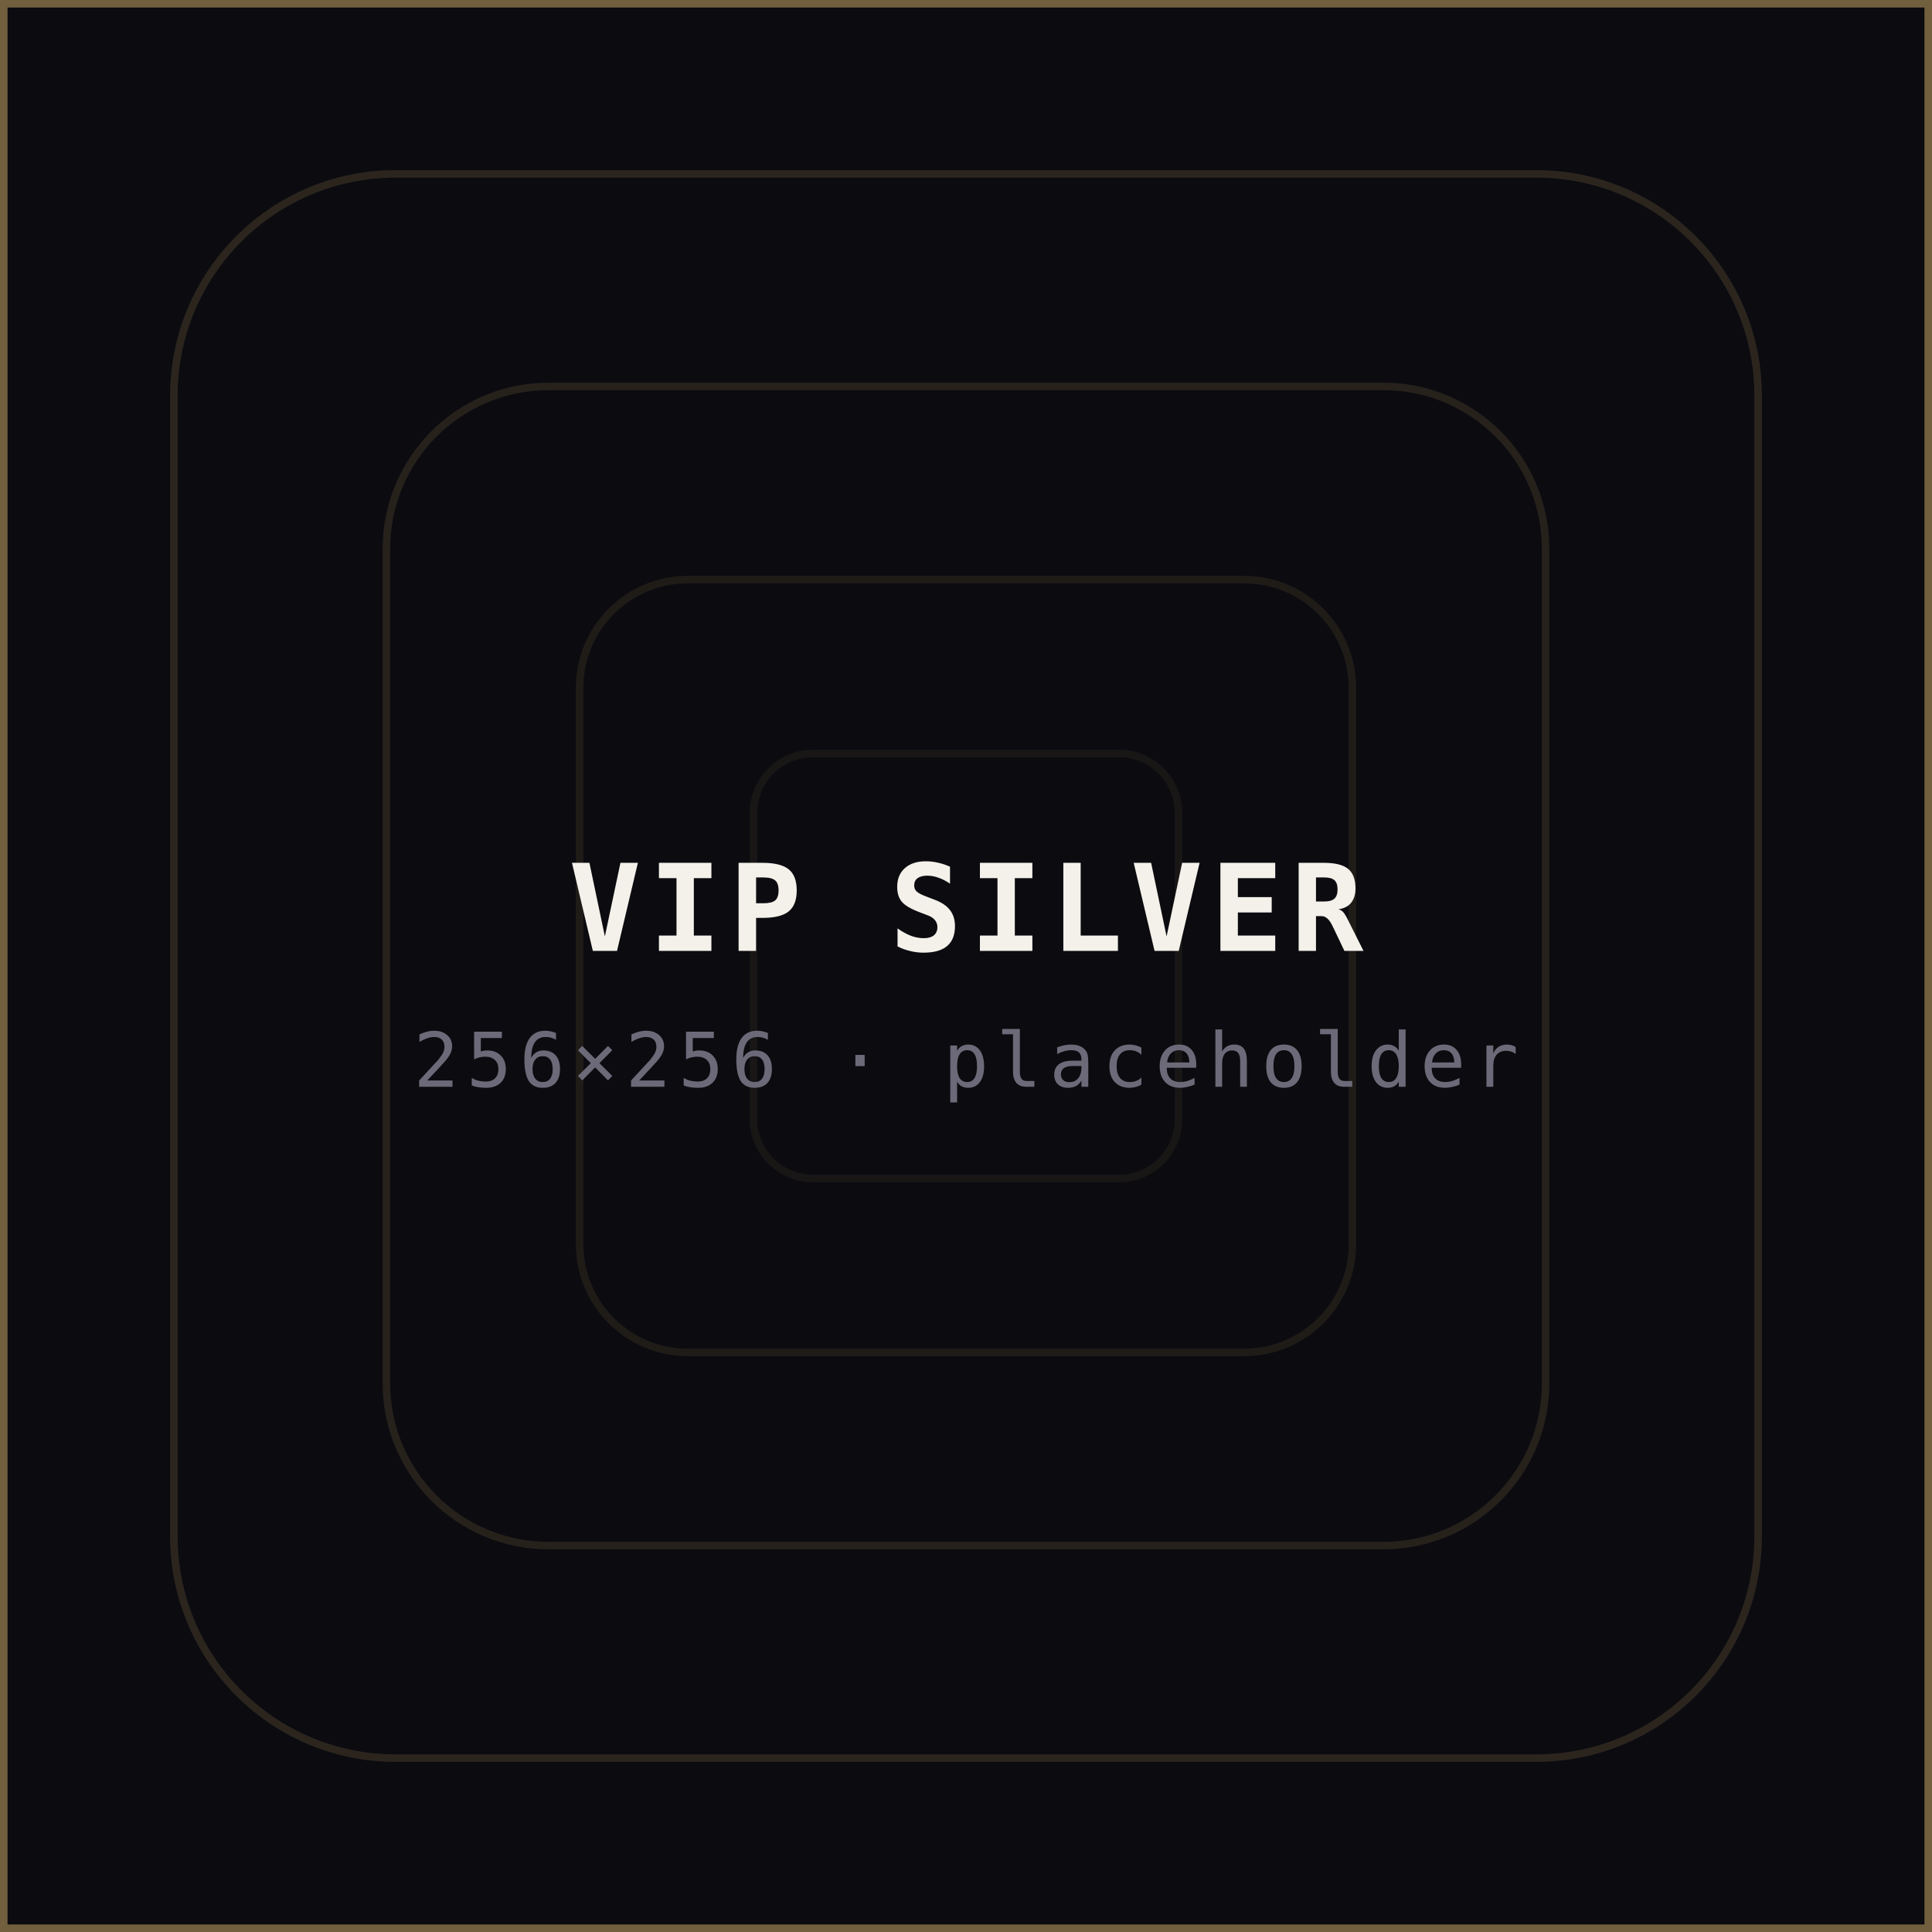
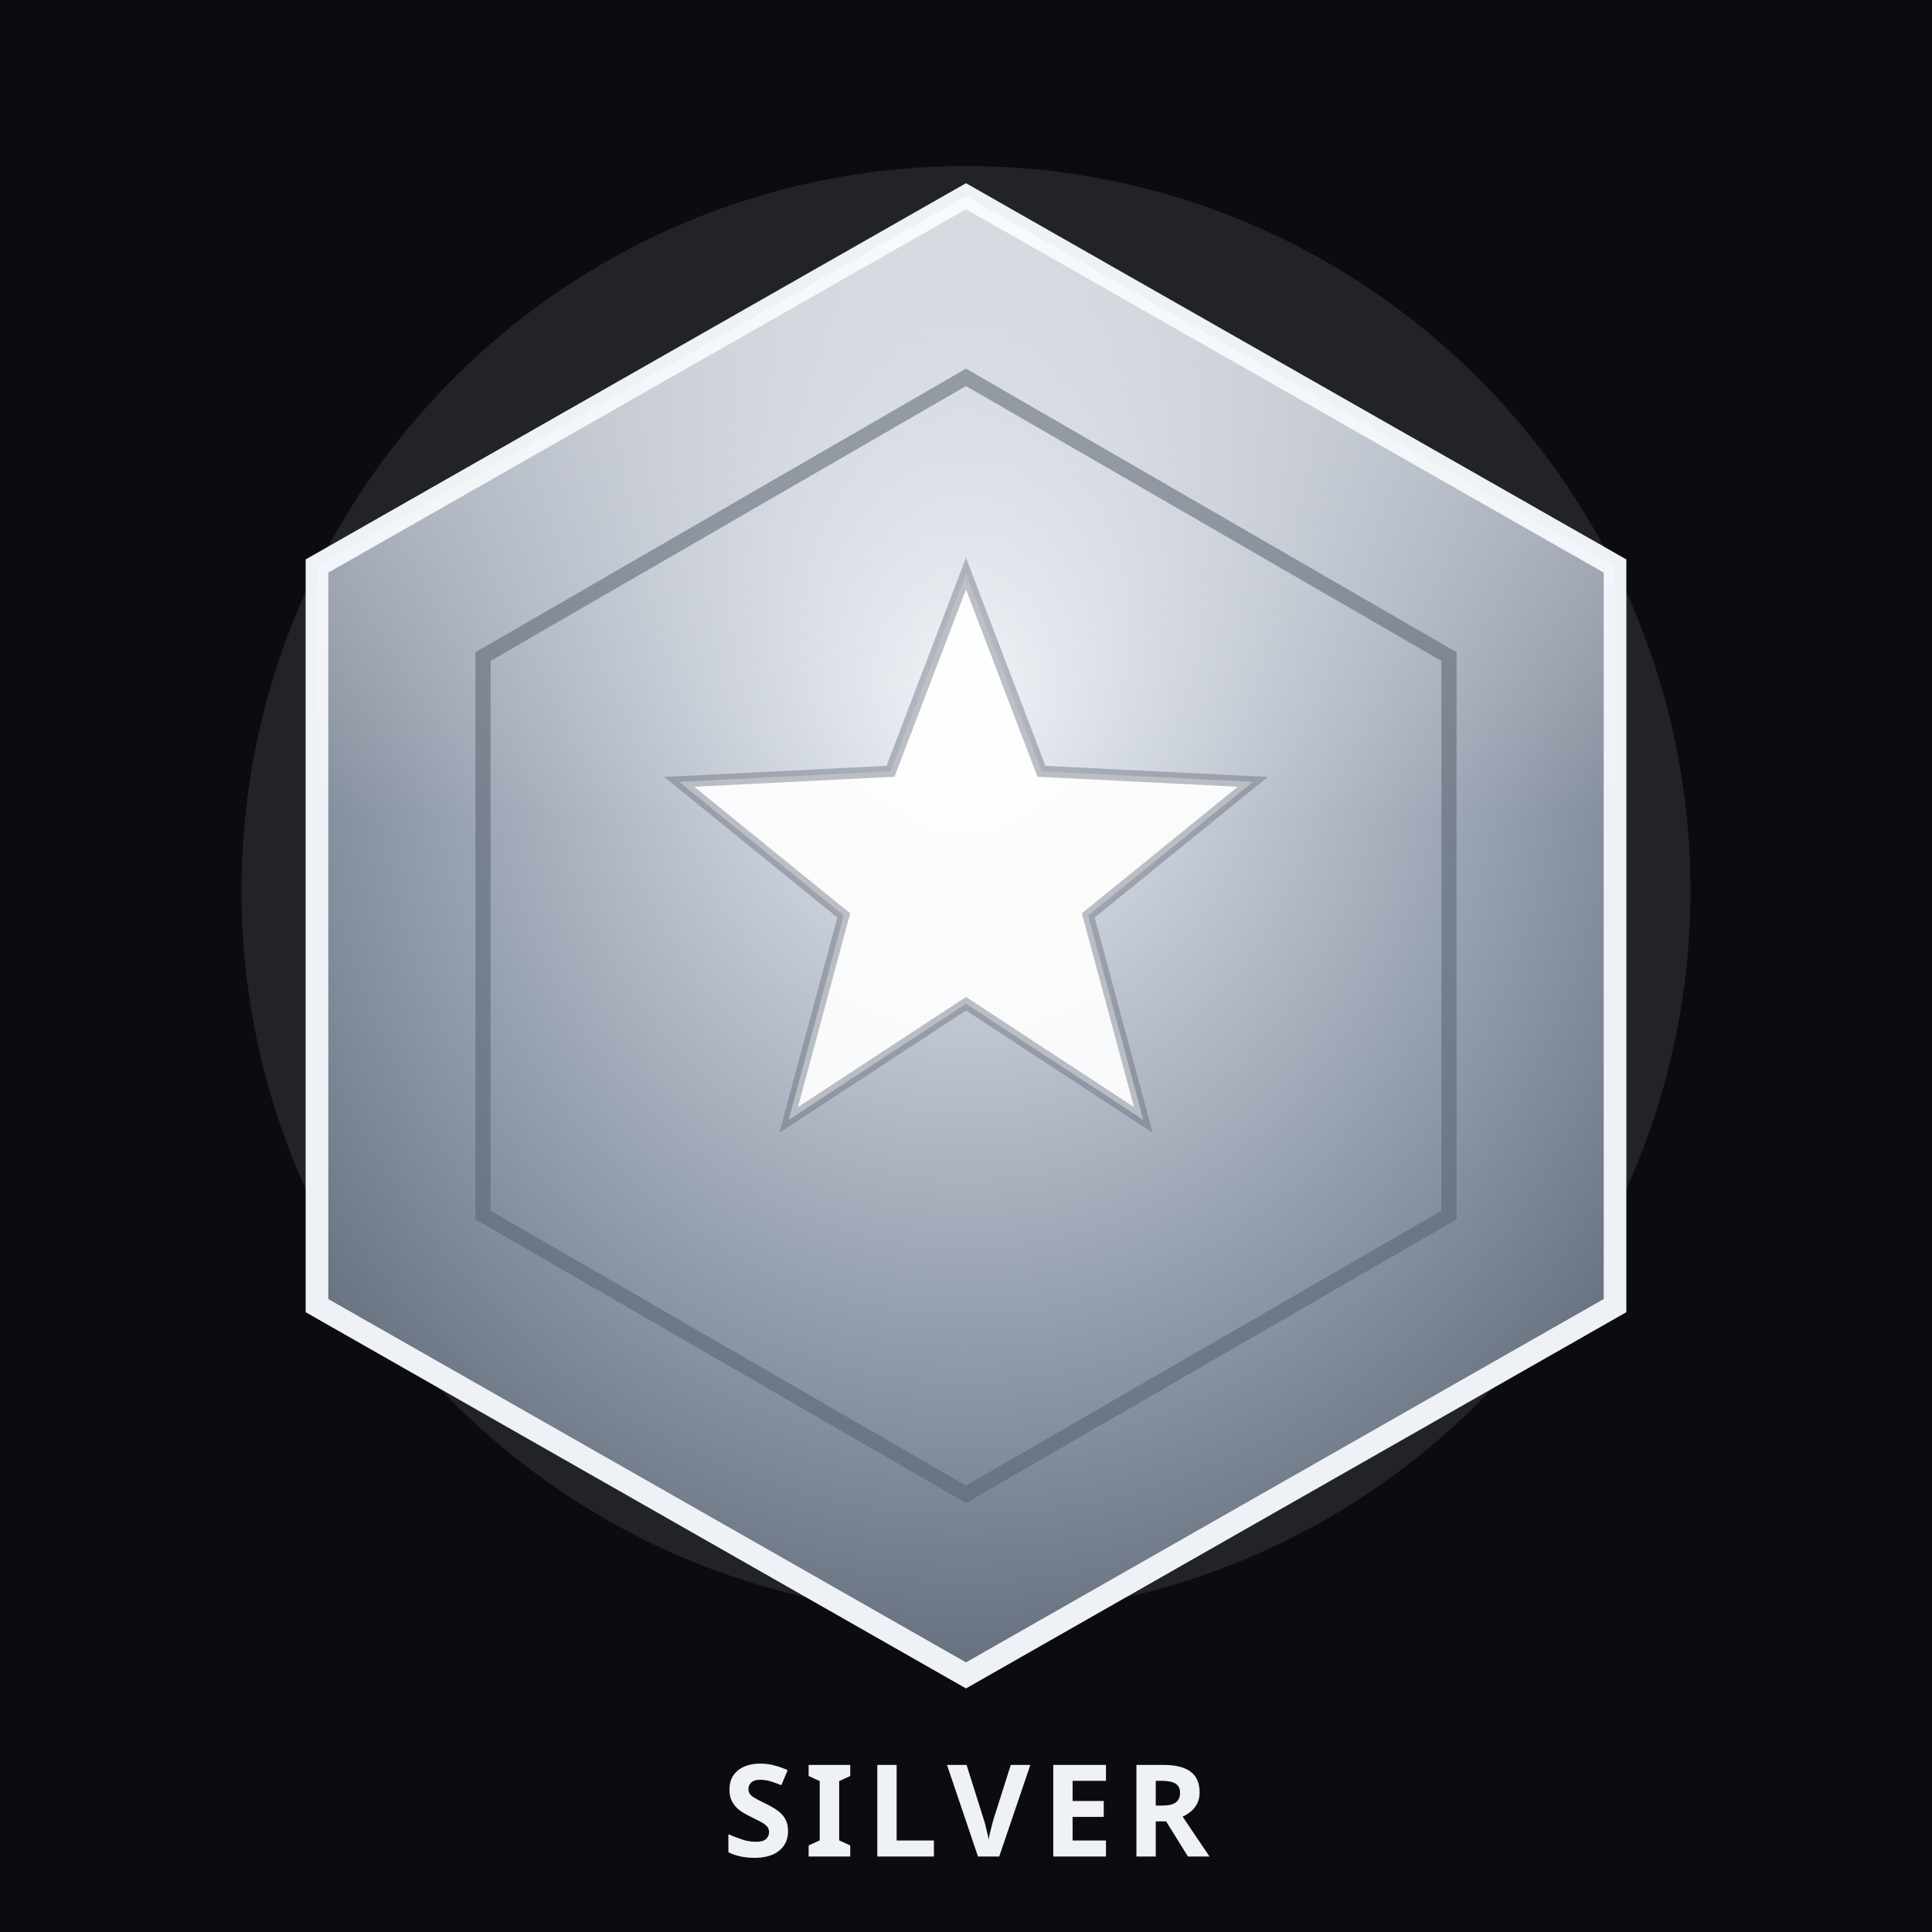
- <svg xmlns="http://www.w3.org/2000/svg" width="256" height="256" viewBox="0 0 256 256" role="img" aria-label="VIP SILVER placeholder">
+ <svg xmlns="http://www.w3.org/2000/svg" width="256" height="256" viewBox="0 0 256 256" role="img" aria-label="VIP SILVER">
+   <defs>
+     <radialGradient id="g" cx="50%" cy="34%" r="72%">
+       <stop offset="0%" stop-color="#eef2f7" />
+       <stop offset="55%" stop-color="#9aa3b2" />
+       <stop offset="100%" stop-color="#596270" />
+     </radialGradient>
+     <linearGradient id="shine" x1="0" y1="0" x2="0" y2="1">
+       <stop offset="0%" stop-color="#fff" stop-opacity=".55" />
+       <stop offset="42%" stop-color="#fff" stop-opacity="0" />
+     </linearGradient>
+   </defs>
  <rect width="256" height="256" fill="#0B0B10" />
-   <rect x="23.04" y="23.04" width="209.92" height="209.92" rx="29.389" fill="none" stroke="#D9B46A" stroke-opacity="0.16" />
-   <rect x="51.2" y="51.2" width="153.6" height="153.6" rx="21.504" fill="none" stroke="#D9B46A" stroke-opacity="0.13" />
-   <rect x="76.8" y="76.8" width="102.4" height="102.4" rx="14.336" fill="none" stroke="#D9B46A" stroke-opacity="0.1" />
-   <rect x="99.84" y="99.84" width="56.32" height="56.32" rx="7.885" fill="none" stroke="#D9B46A" stroke-opacity="0.07" />
-   <rect x="0.5" y="0.5" width="255" height="255" fill="none" stroke="#D9B46A" stroke-opacity="0.5" />
-   <text x="128" y="126" fill="#F4F1EA" font-family="monospace" font-size="16" font-weight="700" text-anchor="middle" letter-spacing="1">VIP SILVER</text>
-   <text x="128" y="144" fill="#6C6A78" font-family="monospace" font-size="10" text-anchor="middle" letter-spacing="1">256×256 · placeholder</text>
+   <circle cx="128" cy="118" r="96" fill="#9aa3b2" opacity="0.16" />
+   <path d="M128 26 L214 75 V173 L128 222 L42 173 V75 Z" fill="url(#g)" stroke="#eef2f7" stroke-width="3" />
+   <path d="M128 26 L214 75 V173 L128 222 L42 173 V75 Z" fill="url(#shine)" />
+   <path d="M128 50 L192 87 V161 L128 198 L64 161 V87 Z" fill="none" stroke="#596270" stroke-width="2" opacity="0.55" />
+   <path d="M128.0 76.0 L138.0 102.2 L166.0 103.6 L144.2 121.3 L151.5 148.4 L128.0 133.0 L104.5 148.4 L111.8 121.3 L90.0 103.6 L118.0 102.2 Z" fill="#fff" opacity="0.92" />
+   <path d="M128.0 76.0 L138.0 102.2 L166.0 103.6 L144.2 121.3 L151.5 148.4 L128.0 133.0 L104.5 148.4 L111.8 121.3 L90.0 103.6 L118.0 102.2 Z" fill="none" stroke="#596270" stroke-width="1.5" opacity="0.4" />
+   <text x="128" y="246" text-anchor="middle" font-family="'Segoe UI',system-ui,sans-serif" font-size="17" font-weight="800" letter-spacing="1.5" fill="#eef2f7">SILVER</text>
</svg>
